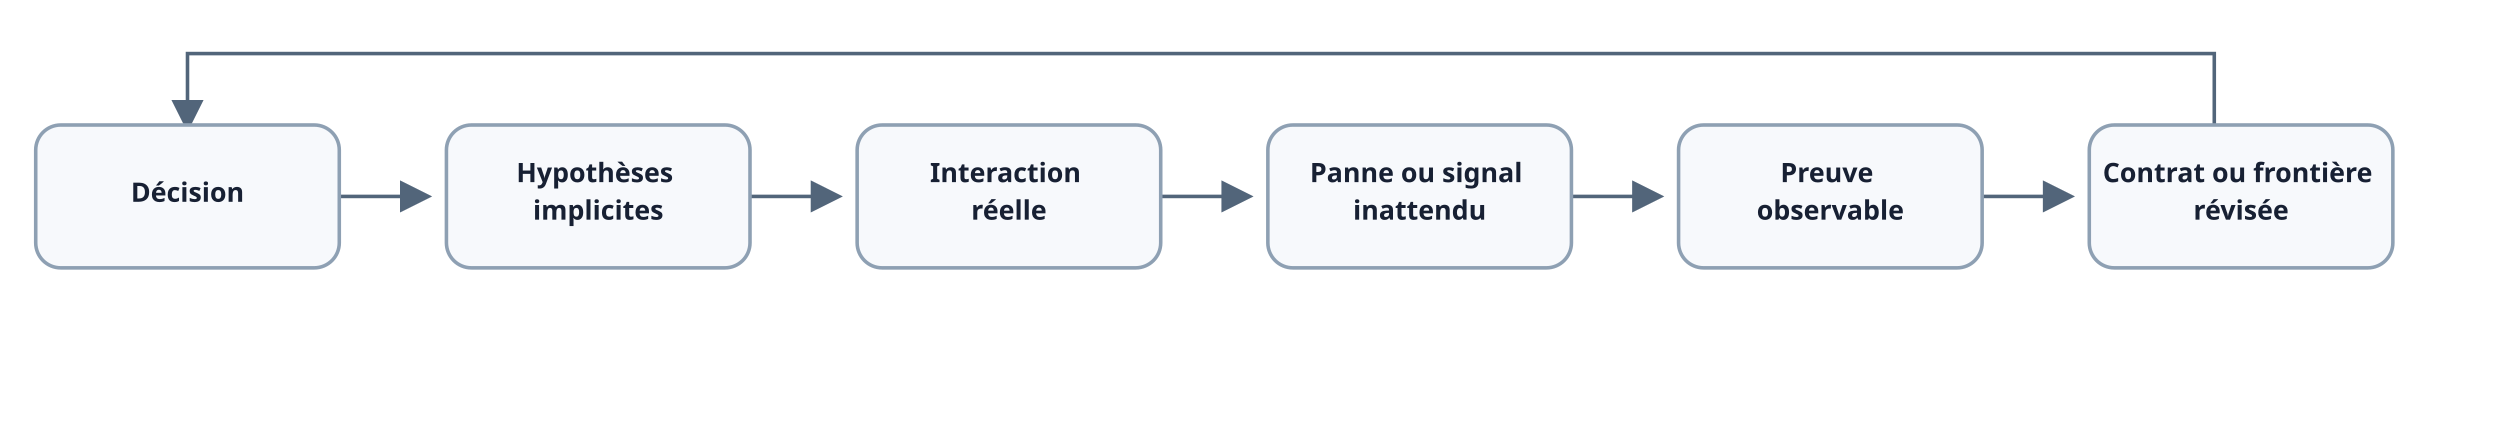
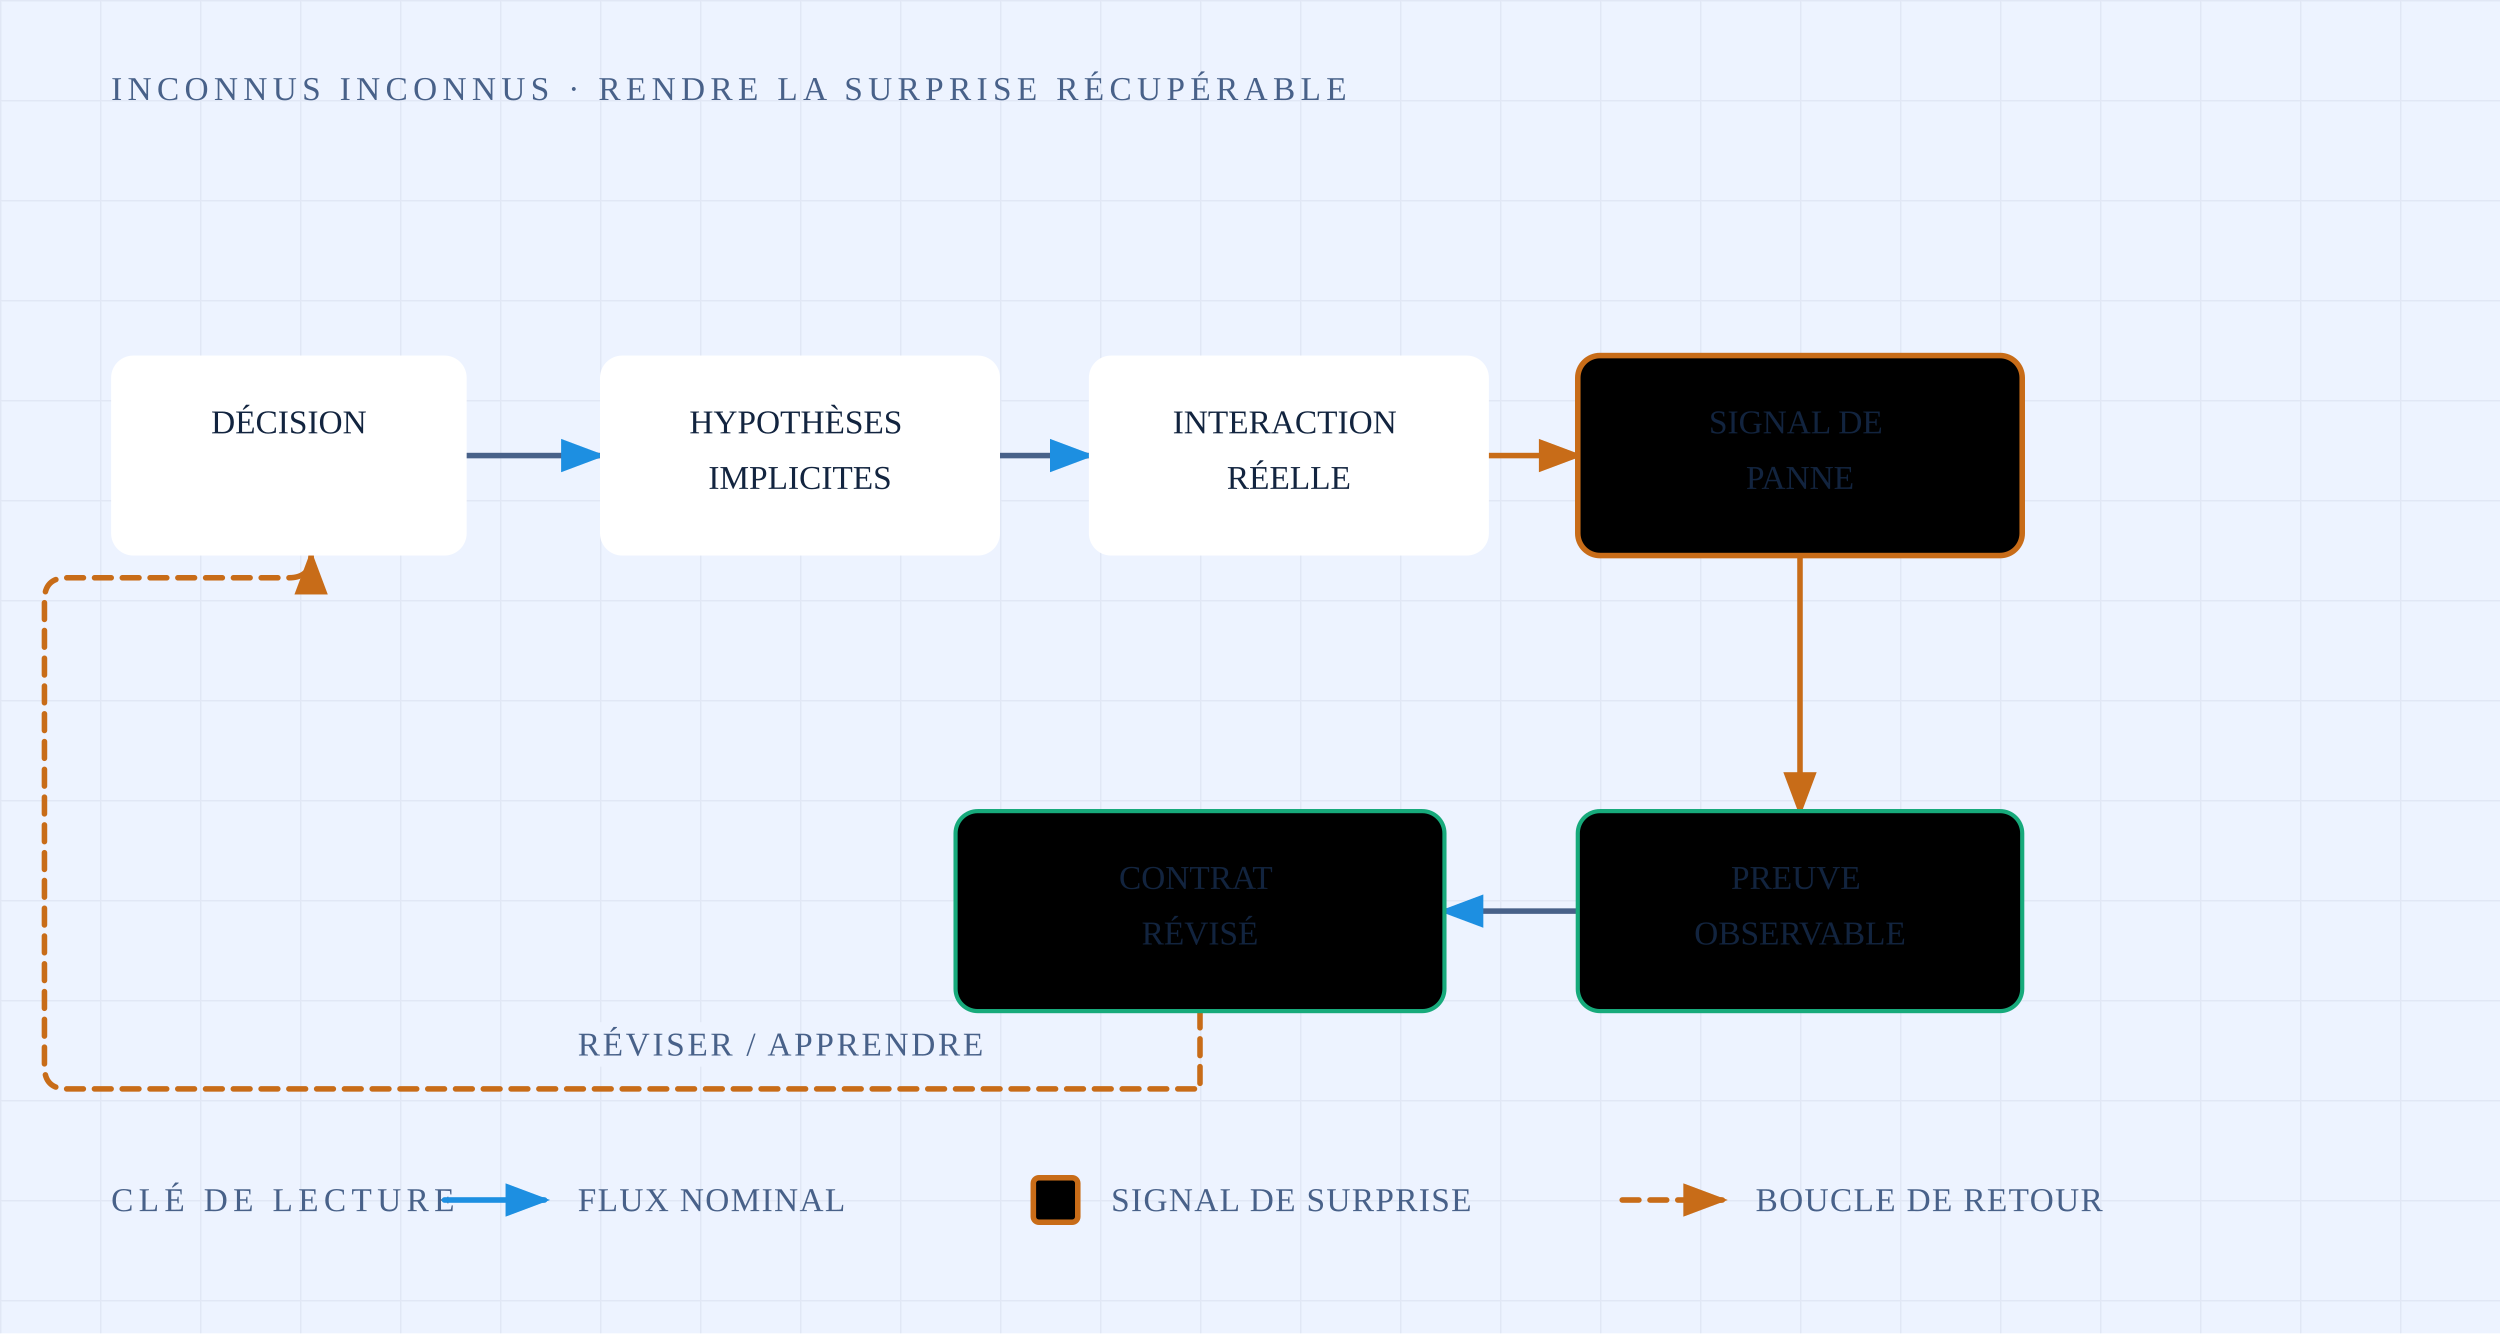
- <svg xmlns="http://www.w3.org/2000/svg" viewBox="0 0 1400 240" role="img" aria-labelledby="title desc">
+ <svg xmlns="http://www.w3.org/2000/svg" viewBox="0 0 900 480" role="img" aria-labelledby="unknown-unknowns-fr-title unknown-unknowns-fr-desc">
  <defs>
-     <marker id="arrow" markerWidth="9" markerHeight="9" refX="7" refY="4.5" orient="auto">
-       <path d="M0 0 9 4.5 0 9Z" fill="#52657a" />
+     <pattern id="unknown-unknowns-fr-grid" width="36" height="36" patternUnits="userSpaceOnUse">
+       <path d="M36 0H0V36" class="inline-grid-line" />
+     </pattern>
+     <marker id="unknown-unknowns-fr-arrow" markerWidth="8" markerHeight="6" refX="7" refY="3" orient="auto">
+       <path d="M0 0L8 3L0 6Z" class="inline-arrow" />
    </marker>
-     <style>.node{fill:#f7f9fc;stroke:#8ea0b3;stroke-width:2}.text{fill:#172033;font:600 15px system-ui,sans-serif;text-anchor:middle}.edge{fill:none;stroke:#52657a;stroke-width:2;marker-end:url(#arrow)}</style>
+     <marker id="unknown-unknowns-fr-arrow-hot" markerWidth="8" markerHeight="6" refX="7" refY="3" orient="auto">
+       <path d="M0 0L8 3L0 6Z" class="inline-arrow-hot" />
+     </marker>
+     <marker id="unknown-unknowns-fr-arrow-link" markerWidth="8" markerHeight="6" refX="7" refY="3" orient="auto">
+       <path d="M0 0L8 3L0 6Z" class="inline-arrow-link" />
+     </marker>
+     <style>
+       .inline-paper { fill: var(--visual-surface, #edf3ff); }
+       .inline-grid-line { fill: none; stroke: var(--visual-grid, rgba(18,36,63,.08)); stroke-width: 1; }
+       .inline-node { fill: var(--visual-surface-strong, #fff); stroke: color-mix(in srgb, var(--visual-ink, #12243f) 32%, transparent); stroke-width: 1.5; }
+       .inline-node-hot { fill: color-mix(in srgb, var(--visual-hot, #c86c18) 14%, var(--visual-surface-strong, #fff)); stroke: var(--visual-hot, #c86c18); stroke-width: 2; }
+       .inline-node-success { fill: color-mix(in srgb, var(--visual-line-secondary, #17aa7b) 12%, var(--visual-surface-strong, #fff)); stroke: var(--visual-line-secondary, #17aa7b); stroke-width: 1.5; }
+       .inline-route { fill: none; stroke: var(--visual-line, #1d8fe1); stroke-width: 2; stroke-linecap: round; stroke-linejoin: round; marker-end: url(#unknown-unknowns-fr-arrow); }
+       .inline-route-muted { stroke: var(--visual-muted, #486189); }
+       .inline-route-hot { stroke: var(--visual-hot, #c86c18); marker-end: url(#unknown-unknowns-fr-arrow-hot); }
+       .inline-route-dashed { stroke: var(--visual-hot, #c86c18); stroke-dasharray: 6 4; marker-end: url(#unknown-unknowns-fr-arrow-hot); }
+       .inline-arrow { fill: var(--visual-line, #1d8fe1); }
+       .inline-arrow-hot { fill: var(--visual-hot, #c86c18); }
+       .inline-arrow-link { fill: var(--visual-line-secondary, #17aa7b); }
+       .inline-name { fill: var(--visual-ink, #12243f); font: 600 16px var(--font-display, 'Space Grotesk', sans-serif); text-anchor: middle; }
+       .inline-eyebrow { fill: var(--visual-muted, #486189); font: 500 8px var(--font-mono, 'IBM Plex Mono', monospace); letter-spacing: .16em; }
+       .inline-label { fill: var(--visual-muted, #486189); font: 500 8px var(--font-mono, 'IBM Plex Mono', monospace); letter-spacing: .08em; }
+       .inline-mask { fill: var(--visual-surface, #edf3ff); }
+       .inline-rule { stroke: color-mix(in srgb, var(--visual-ink, #12243f) 18%, transparent); stroke-width: 1; }
+       .inline-legend { fill: var(--visual-muted, #486189); font: 400 8px var(--font-mono, 'IBM Plex Mono', monospace); letter-spacing: .04em; }
+     </style>
  </defs>
-   <path class="edge" d="M190 110H238" />
-   <path class="edge" d="M420 110H468" />
-   <path class="edge" d="M650 110H698" />
-   <path class="edge" d="M880 110H928" />
-   <path class="edge" d="M1110 110H1158" />
-   <path class="edge" d="M1240 70V30H105V70" />
-   <rect class="node" x="20" y="70" width="170" height="80" rx="14" />
-   <rect class="node" x="250" y="70" width="170" height="80" rx="14" />
-   <rect class="node" x="480" y="70" width="170" height="80" rx="14" />
-   <rect class="node" x="710" y="70" width="170" height="80" rx="14" />
-   <rect class="node" x="940" y="70" width="170" height="80" rx="14" />
-   <rect class="node" x="1170" y="70" width="170" height="80" rx="14" />
-   <g class="text">
-     <text x="105" y="113">Décision</text>
-     <text x="335" y="102">
-       <tspan x="335">Hypothèses</tspan>
-       <tspan x="335" dy="21">implicites</tspan>
-     </text>
-     <text x="565" y="102">
-       <tspan x="565">Interaction</tspan>
-       <tspan x="565" dy="21">réelle</tspan>
-     </text>
-     <text x="795" y="102">
-       <tspan x="795">Panne ou signal</tspan>
-       <tspan x="795" dy="21">inattendu</tspan>
-     </text>
-     <text x="1025" y="102">
-       <tspan x="1025">Preuve</tspan>
-       <tspan x="1025" dy="21">observable</tspan>
-     </text>
-     <text x="1255" y="102">
-       <tspan x="1255">Contrat ou frontière</tspan>
-       <tspan x="1255" dy="21">révisée</tspan>
-     </text>
-   </g>
+   <rect width="900" height="480" class="inline-paper" />
+   <rect width="900" height="480" fill="url(#unknown-unknowns-fr-grid)" opacity=".7" />
+   <text x="40" y="36" class="inline-eyebrow">INCONNUS INCONNUS · RENDRE LA SURPRISE RÉCUPÉRABLE</text>
+   <path d="M168 164H216" class="inline-route inline-route-muted" />
+   <path d="M360 164H392" class="inline-route inline-route-muted" />
+   <path d="M536 164H568" class="inline-route inline-route-hot" />
+   <path d="M648 200V292" class="inline-route inline-route-hot" />
+   <path d="M568 328H520" class="inline-route inline-route-muted" />
+   <path d="M432 364V392H24Q16 392 16 384V216Q16 208 24 208H104Q112 208 112 200" class="inline-route inline-route-dashed" />
+   <rect x="40" y="128" width="128" height="72" rx="8" class="inline-node" />
+   <rect x="216" y="128" width="144" height="72" rx="8" class="inline-node" />
+   <rect x="392" y="128" width="144" height="72" rx="8" class="inline-node" />
+   <rect x="568" y="128" width="160" height="72" rx="8" class="inline-node-hot" />
+   <rect x="568" y="292" width="160" height="72" rx="8" class="inline-node-success" />
+   <rect x="344" y="292" width="176" height="72" rx="8" class="inline-node-success" />
+   <text x="104" y="156" class="inline-name">DÉCISION</text>
+   <text x="288" y="156" class="inline-name">
+     <tspan x="288">HYPOTHÈSES</tspan>
+     <tspan x="288" dy="20">IMPLICITES</tspan>
+   </text>
+   <text x="464" y="156" class="inline-name">
+     <tspan x="464">INTERACTION</tspan>
+     <tspan x="464" dy="20">RÉELLE</tspan>
+   </text>
+   <text x="648" y="156" class="inline-name">
+     <tspan x="648">SIGNAL DE</tspan>
+     <tspan x="648" dy="20">PANNE</tspan>
+   </text>
+   <text x="648" y="320" class="inline-name">
+     <tspan x="648">PREUVE</tspan>
+     <tspan x="648" dy="20">OBSERVABLE</tspan>
+   </text>
+   <text x="432" y="320" class="inline-name">
+     <tspan x="432">CONTRAT</tspan>
+     <tspan x="432" dy="20">RÉVISÉ</tspan>
+   </text>
+   <rect x="200" y="368" width="80" height="16" rx="2" class="inline-mask" />
+   <text x="208" y="380" class="inline-label">RÉVISER / APPRENDRE</text>
+   <line x1="40" y1="408" x2="860" y2="408" class="inline-rule" />
+   <text x="40" y="436" class="inline-eyebrow">CLÉ DE LECTURE</text>
+   <line x1="160" y1="432" x2="196" y2="432" class="inline-route" />
+   <text x="208" y="436" class="inline-legend">FLUX NOMINAL</text>
+   <rect x="372" y="424" width="16" height="16" rx="2" class="inline-node-hot" />
+   <text x="400" y="436" class="inline-legend">SIGNAL DE SURPRISE</text>
+   <line x1="584" y1="432" x2="620" y2="432" class="inline-route inline-route-dashed" />
+   <text x="632" y="436" class="inline-legend">BOUCLE DE RETOUR</text>
</svg>
